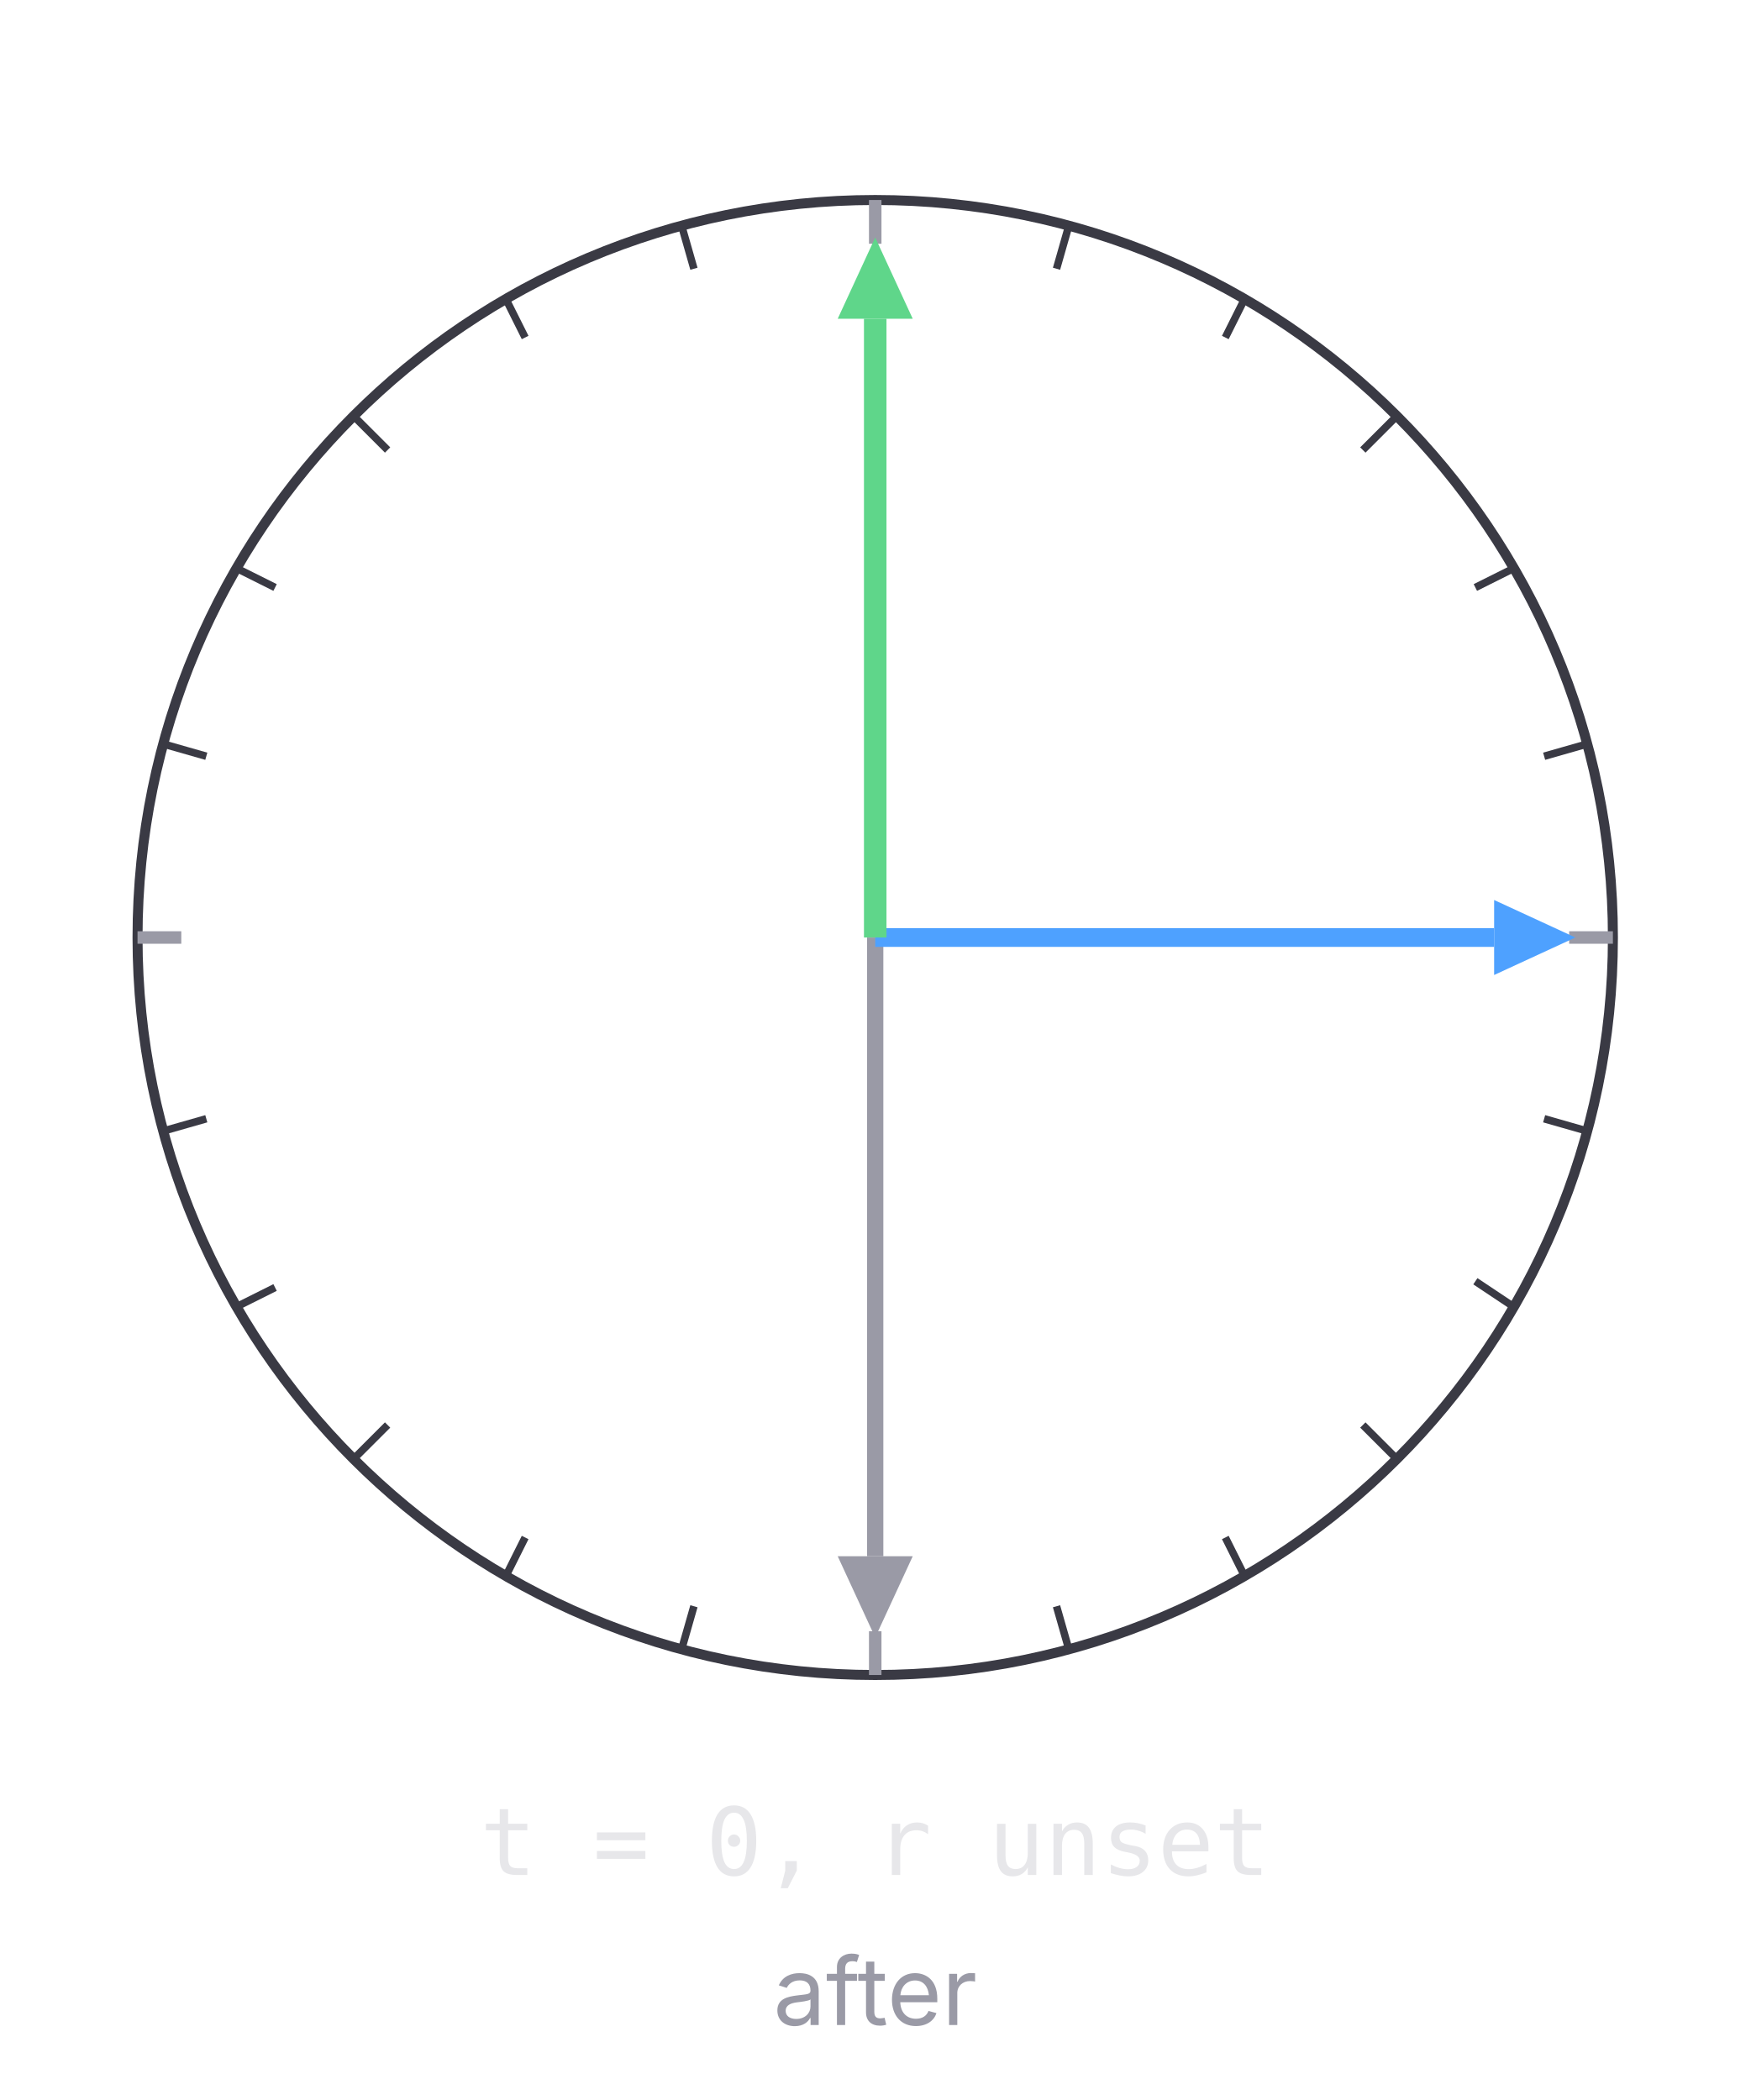
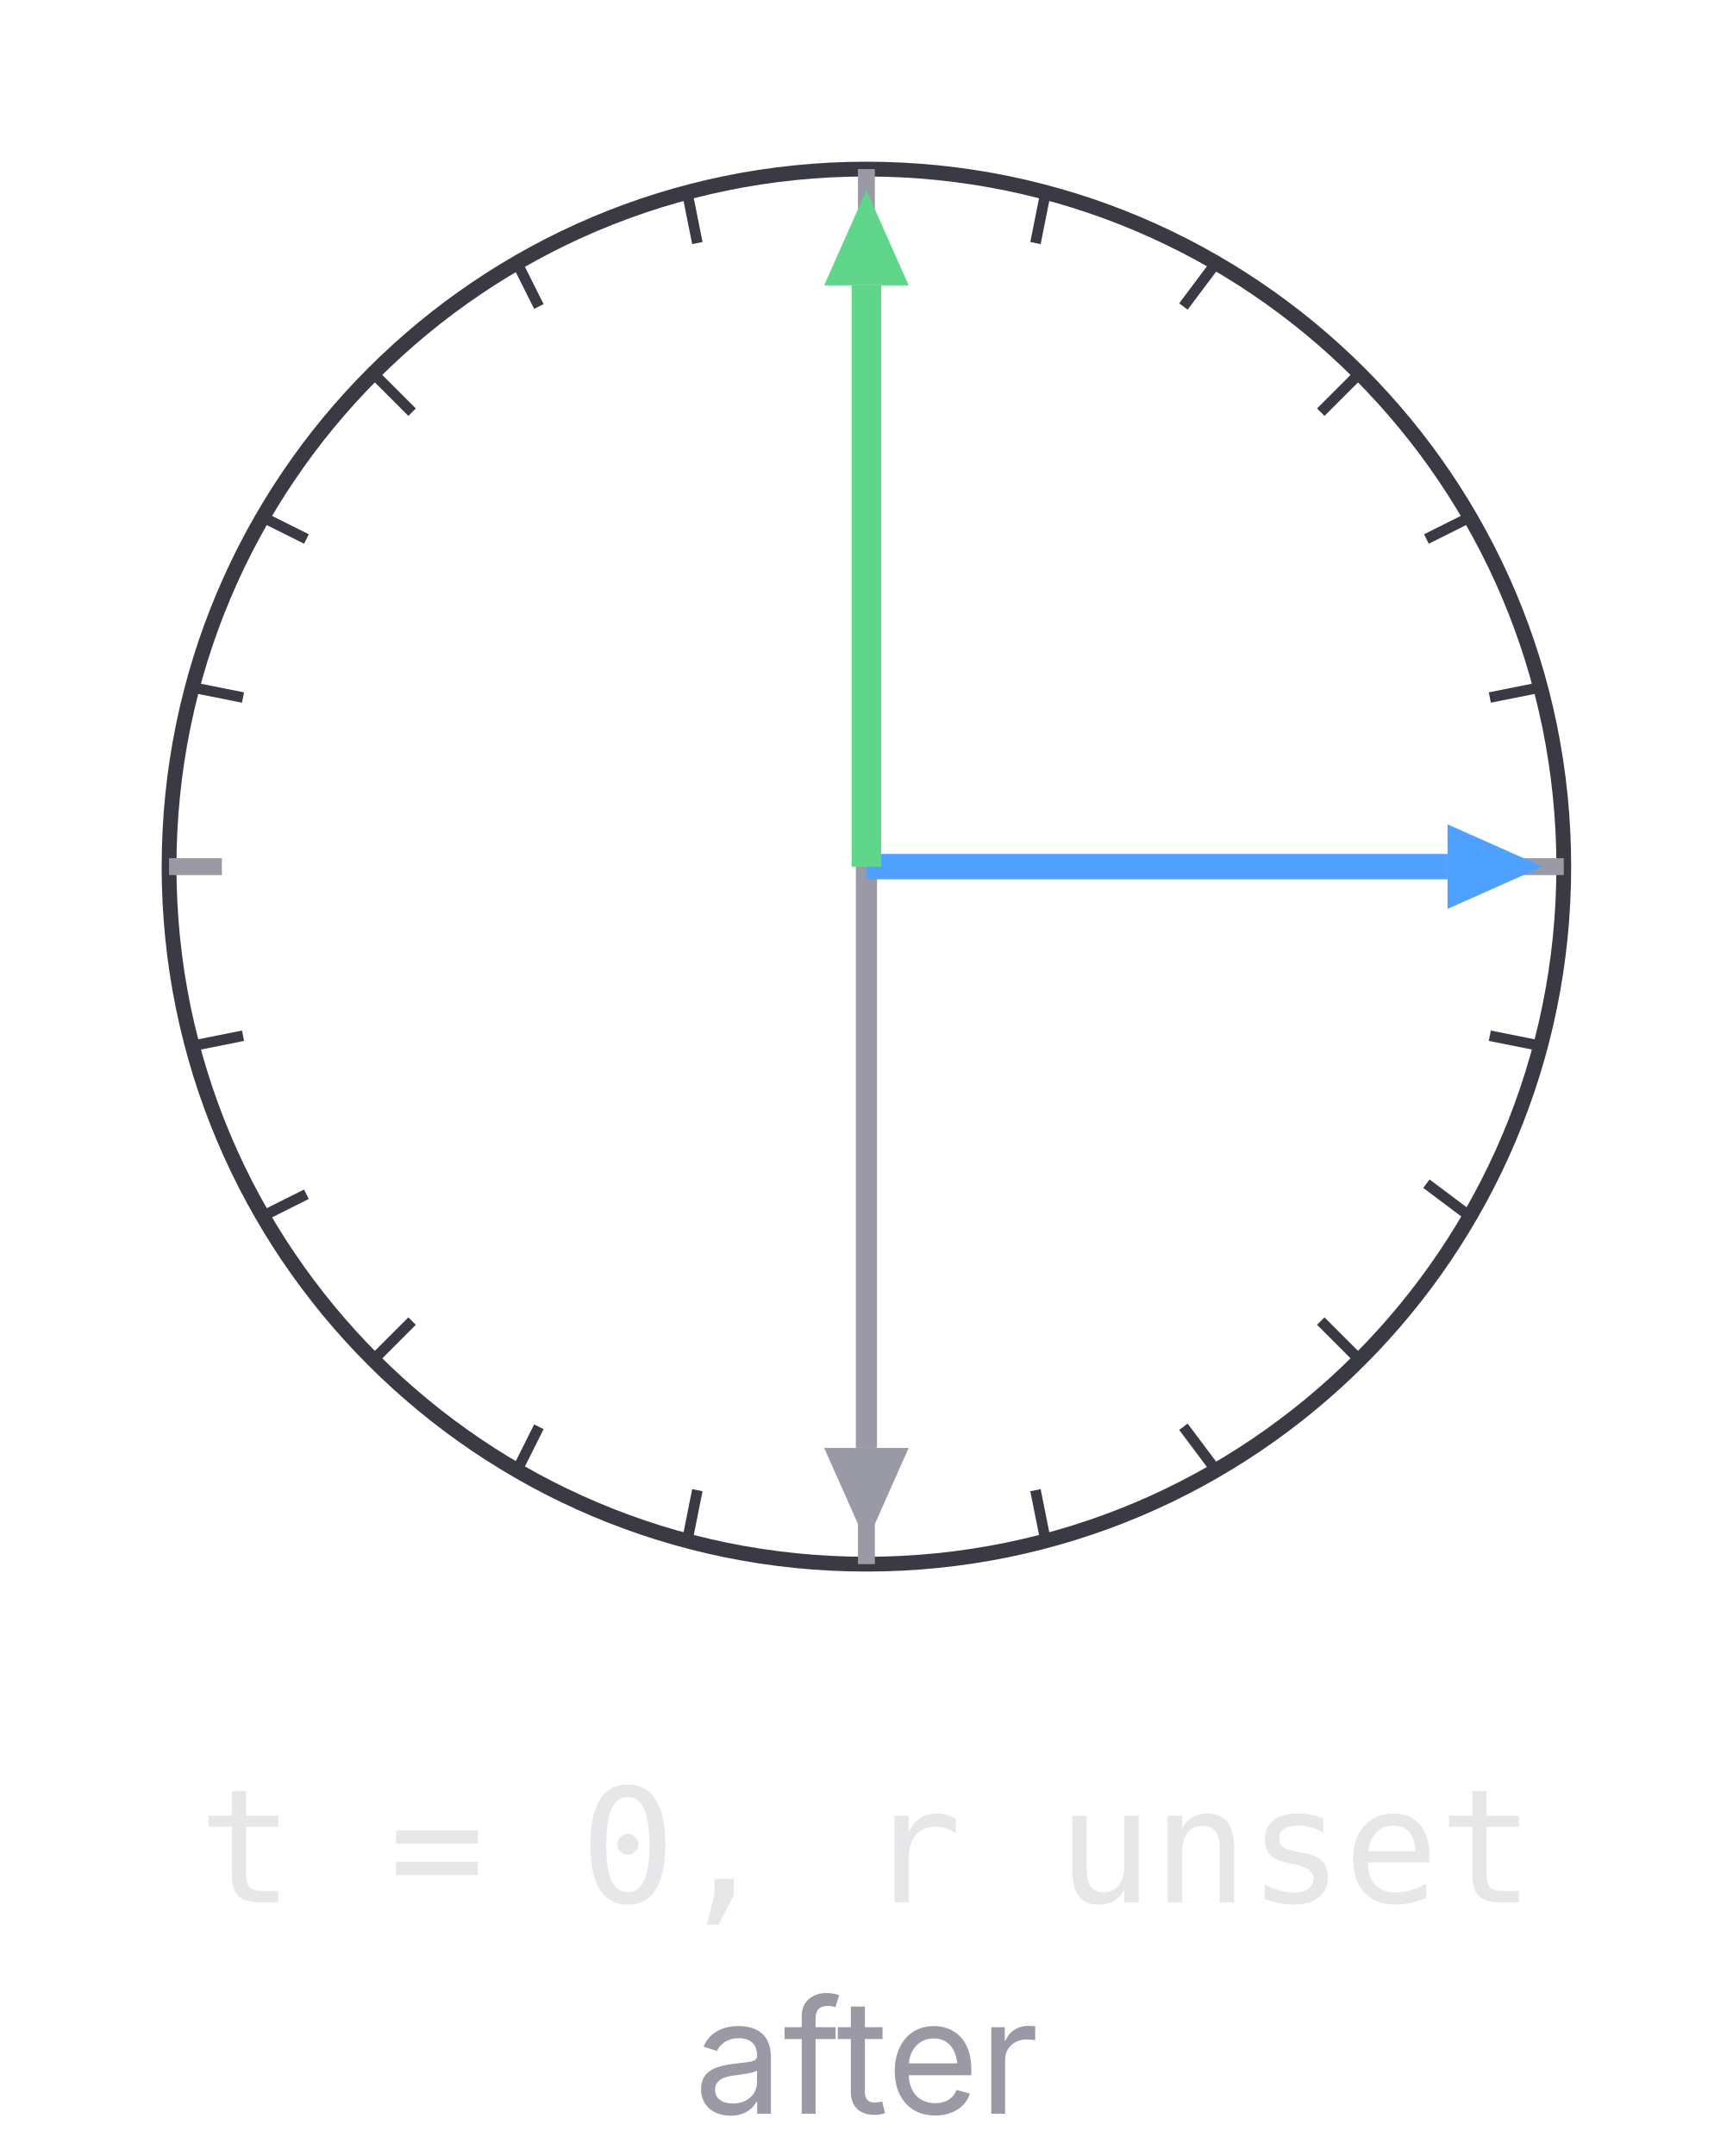
- <svg xmlns="http://www.w3.org/2000/svg" width="280" height="336" viewBox="0 0 280 336">
-   <circle cx="140" cy="150" r="118" fill="none" stroke="#3a3a44" stroke-width="1.6" />
-   <path d="M169 43L171 36M196 54L199 48M218 72L223 67M236 94L242 91M247 121L254 119M247 179L254 181M236 205L242 209M218 228L223 233M196 246L199 252M169 257L171 264M111 257L109 264M84 246L81 252M62 228L57 233M44 206L38 209M33 179L26 181M33 121L26 119M44 94L38 91M62 72L57 67M84 54L81 48M111 43L109 36" stroke="#3a3a44" stroke-width="1.2" />
-   <path d="M140 39L140 32M251 150L258 150M140 261L140 268M29 150L22 150" stroke="#9a9aa6" stroke-width="2" />
-   <line x1="140" y1="150" x2="140" y2="249" stroke="#9a9aa6" stroke-width="2.6" />
-   <polygon points="140,262 134,249 146,249" fill="#9a9aa6" />
-   <line x1="140" y1="150" x2="239" y2="150" stroke="#4ea1ff" stroke-width="3" />
-   <polygon points="252,150 239,156 239,144" fill="#4ea1ff" />
-   <line x1="140" y1="150" x2="140" y2="51" stroke="#5fd68a" stroke-width="3.6" />
-   <polygon points="140,38 146,51 134,51" fill="#5fd68a" />
-   <text x="140" y="300" text-anchor="middle" font-family="ui-monospace,SFMono-Regular,Menlo,monospace" font-size="15" fill="#e7e7ea">t = 0, r unset</text>
-   <text x="140" y="324" text-anchor="middle" font-family="-apple-system,BlinkMacSystemFont,Segoe UI,sans-serif" font-size="15" fill="#9a9aa6">after</text>
+ <svg xmlns="http://www.w3.org/2000/svg" width="164" height="204" viewBox="0 0 164 204">
+   <circle cx="82" cy="82" r="66" fill="none" stroke="#3a3a44" stroke-width="1.4" />
+   <path d="M98 23L99 18M112 29L115 25M125 39L129 35M135 51L139 49M141 66L146 65M141 98L146 99M135 112L139 115M125 125L129 129M112 135L115 139M98 141L99 146M66 141L65 146M51 135L49 139M39 125L35 129M29 113L25 115M23 98L18 99M23 66L18 65M29 51L25 49M39 39L35 35M51 29L49 25M66 23L65 18" stroke="#3a3a44" />
+   <path d="M82 21L82 16M143 82L148 82M82 143L82 148M21 82L16 82" stroke="#9a9aa6" stroke-width="1.6" />
+   <line x1="82" y1="82" x2="82" y2="137" stroke="#9a9aa6" stroke-width="2" />
+   <polygon points="82,146 78,137 86,137" fill="#9a9aa6" />
+   <line x1="82" y1="82" x2="137" y2="82" stroke="#4ea1ff" stroke-width="2.4" />
+   <polygon points="146,82 137,86 137,78" fill="#4ea1ff" />
+   <line x1="82" y1="82" x2="82" y2="27" stroke="#5fd68a" stroke-width="2.8" />
+   <polygon points="82,18 86,27 78,27" fill="#5fd68a" />
+   <text x="82" y="180" text-anchor="middle" font-family="ui-monospace,SFMono-Regular,Menlo,monospace" font-size="15" fill="#e7e7ea">t = 0, r unset</text>
+   <text x="82" y="200" text-anchor="middle" font-family="-apple-system,BlinkMacSystemFont,Segoe UI,sans-serif" font-size="15" fill="#9a9aa6">after</text>
</svg>
